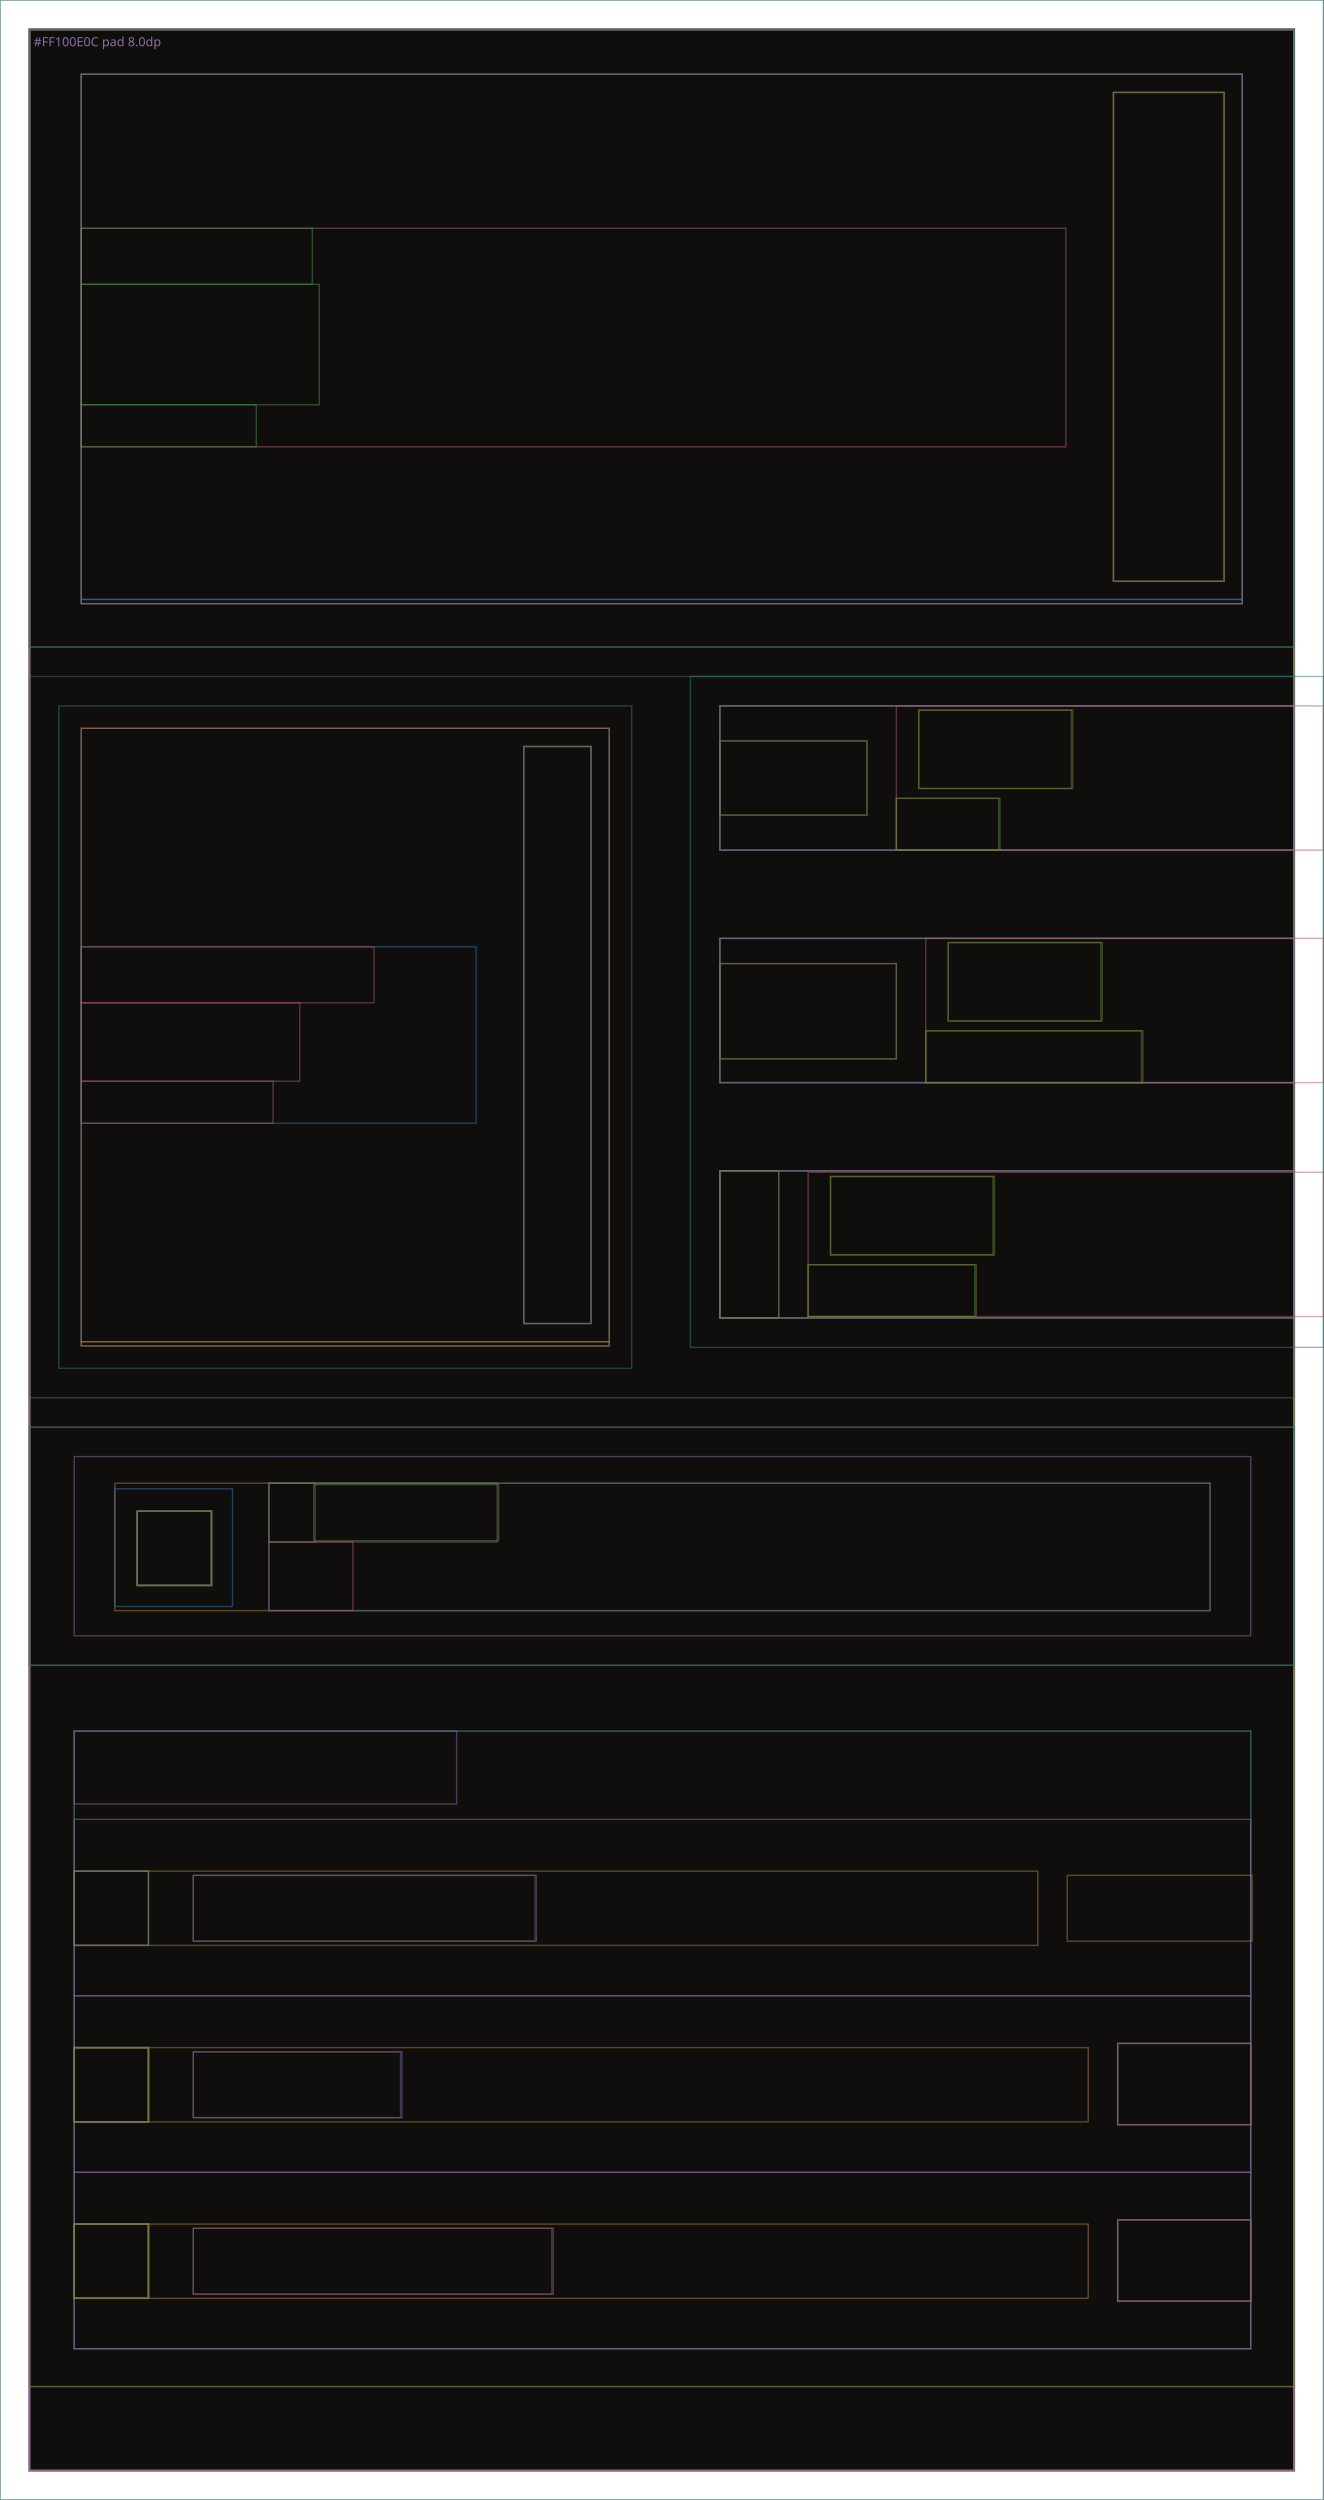
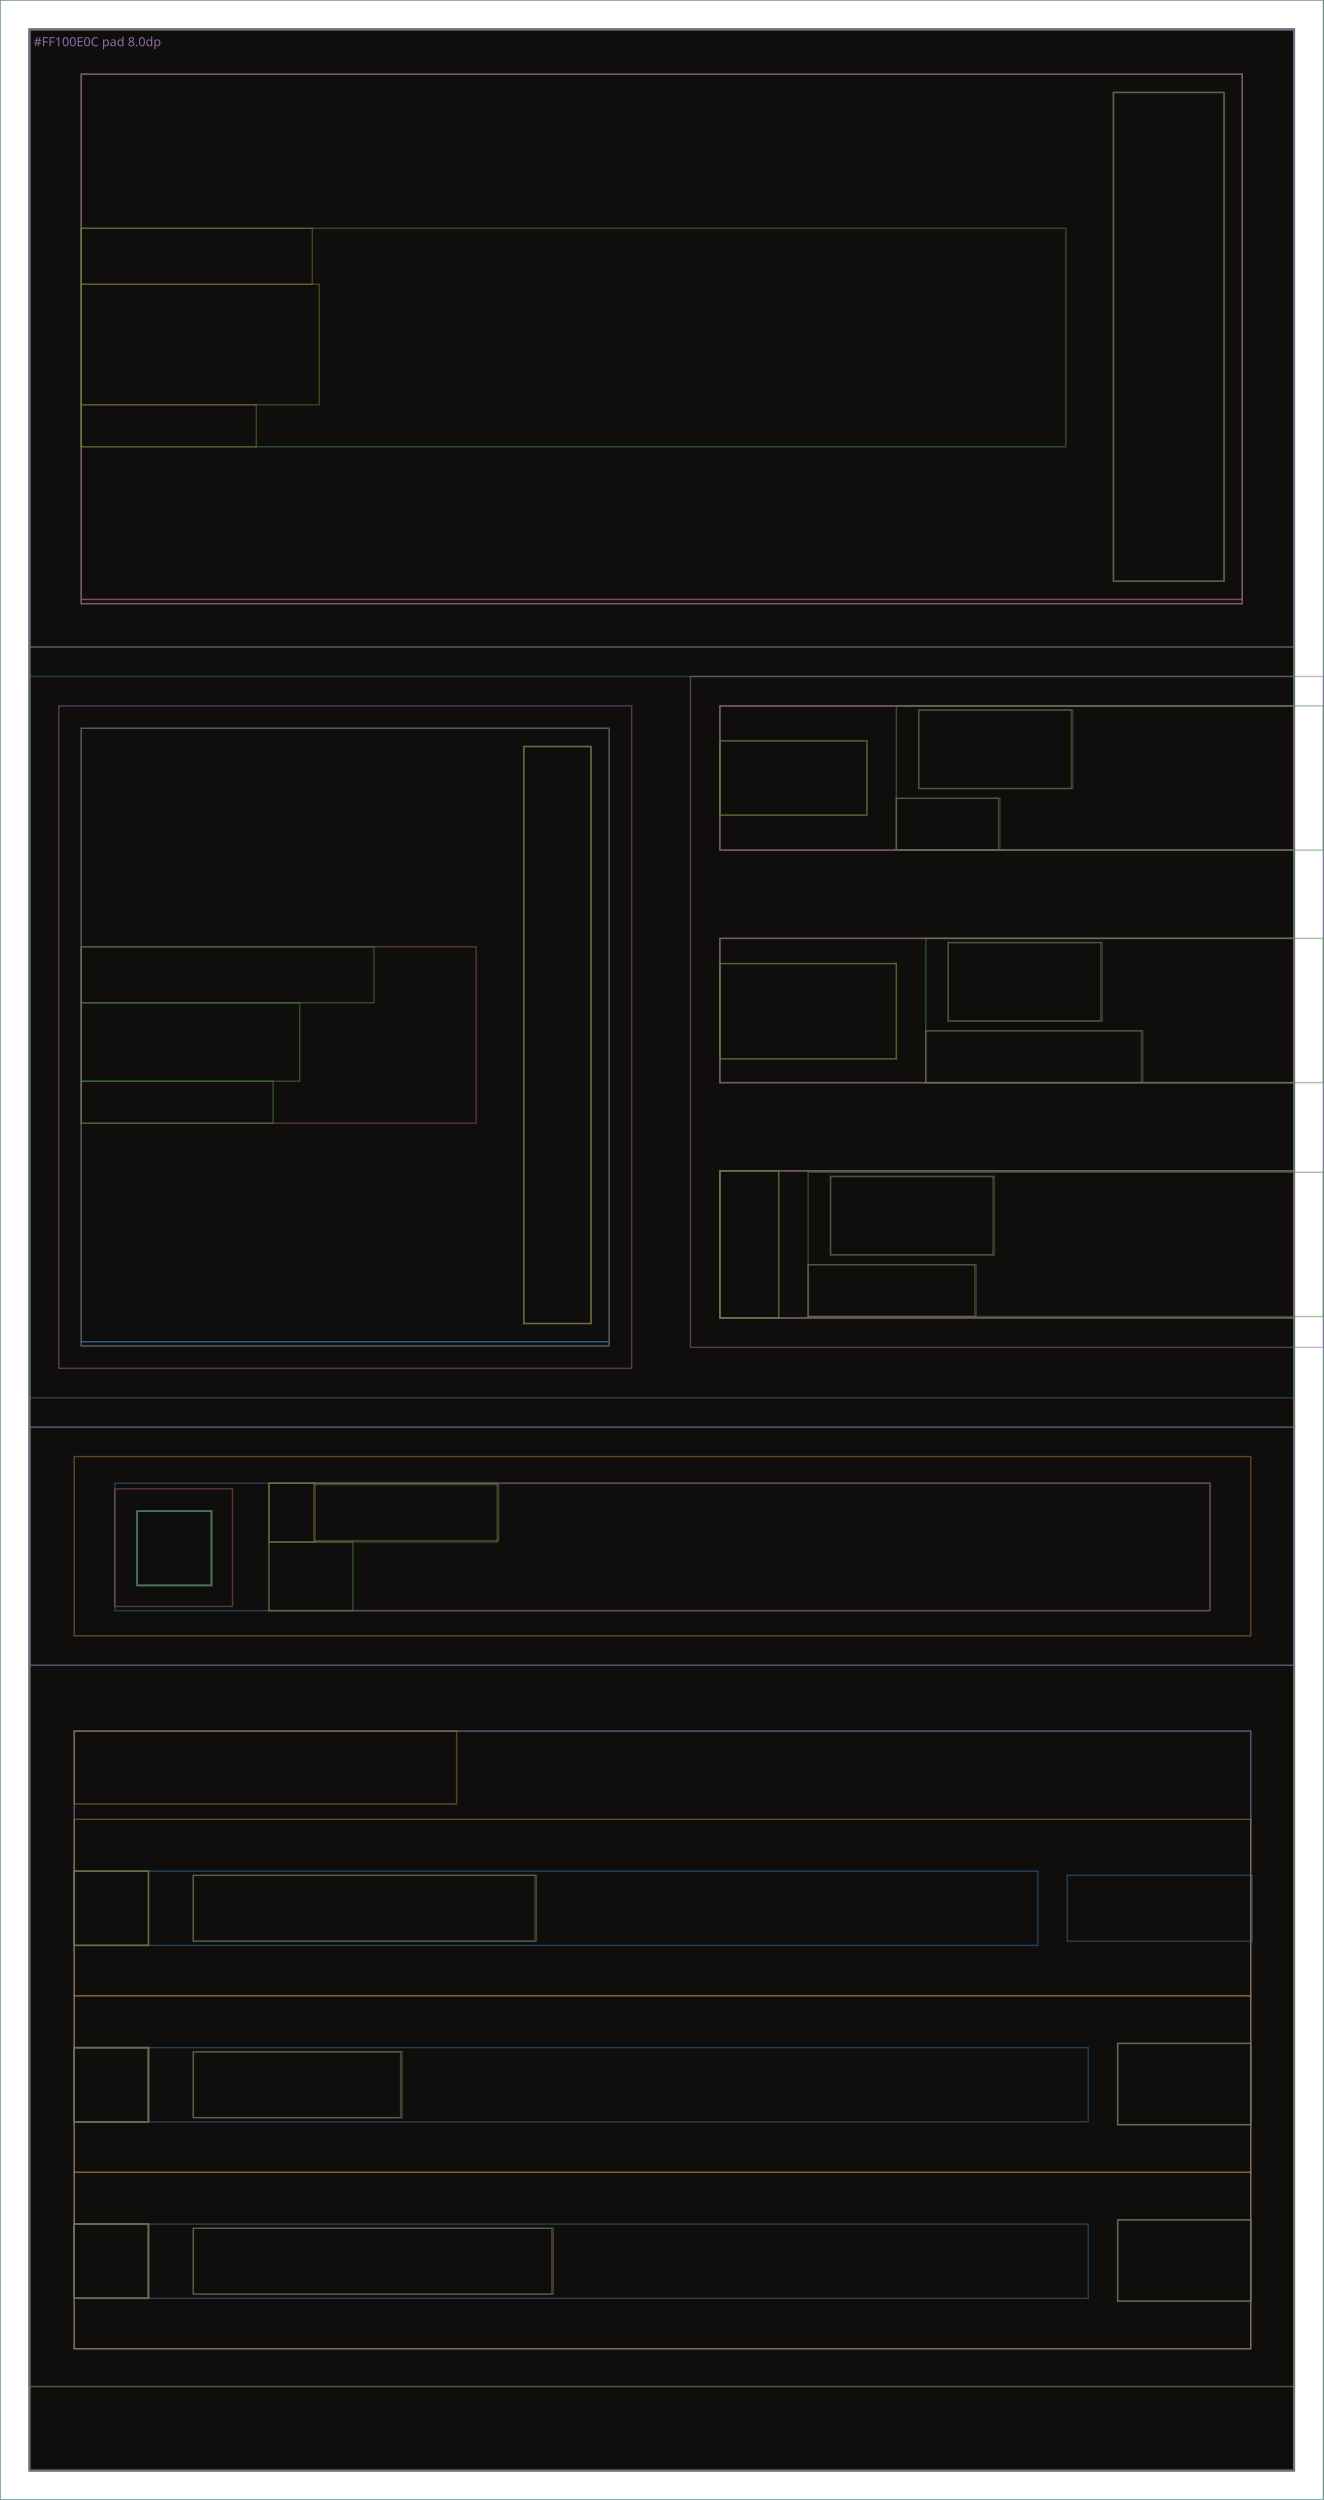
<svg xmlns="http://www.w3.org/2000/svg" viewBox="0 0 945 1785" width="945" height="1785" role="img" aria-label="Uber/Aeon-Dark layout wireframe">
  <rect width="945" height="1785" fill="#ffffff" />
  <g>
    <rect x="0" y="0" width="945" height="1785" fill="none" fill-opacity="0" stroke="#5B6470" stroke-width="1" stroke-opacity="0.5" />
  </g>
  <g>
    <rect x="0" y="0" width="945" height="1785" fill="none" fill-opacity="0" stroke="#2E7D6B" stroke-width="1" stroke-opacity="0.5" />
  </g>
  <g>
    <rect x="21" y="21" width="903" height="1743" fill="#100E0C" fill-opacity="1" stroke="#8E6BA8" stroke-width="1.5" stroke-opacity="1" />
    <text x="24" y="33" font-family="system-ui, sans-serif" font-size="9" fill="#8E6BA8">#FF100E0C  pad 8.0dp</text>
  </g>
  <g>
    <rect x="21" y="21" width="903" height="1743" fill="none" fill-opacity="0" stroke="#B0813B" stroke-width="1" stroke-opacity="0.5" />
  </g>
  <g>
    <rect x="21" y="21" width="903" height="1743" fill="none" fill-opacity="0" stroke="#3B72A8" stroke-width="1" stroke-opacity="0.5" />
  </g>
  <g>
    <rect x="21" y="21" width="903" height="1743" fill="none" fill-opacity="0" stroke="#A85B6B" stroke-width="1" stroke-opacity="0.5" />
  </g>
  <g>
-     <rect x="21" y="21" width="903" height="1683" fill="none" fill-opacity="0" stroke="#4F8A4A" stroke-width="1" stroke-opacity="0.5" />
+     <rect x="21" y="21" width="903" height="1743" fill="none" fill-opacity="0" stroke="#4F8A4A" stroke-width="1" stroke-opacity="0.5" />
  </g>
  <g>
    <rect x="21" y="21" width="903" height="1683" fill="none" fill-opacity="0" stroke="#7A7A33" stroke-width="1" stroke-opacity="0.5" />
  </g>
  <g>
-     <rect x="21" y="21" width="903" height="441" fill="none" fill-opacity="0" stroke="#5B6470" stroke-width="1" stroke-opacity="0.5" />
+     <rect x="21" y="21" width="903" height="1683" fill="none" fill-opacity="0" stroke="#5B6470" stroke-width="1" stroke-opacity="0.5" />
  </g>
  <g>
    <rect x="21" y="21" width="903" height="441" fill="none" fill-opacity="0" stroke="#2E7D6B" stroke-width="1" stroke-opacity="0.5" />
  </g>
  <g>
-     <rect x="58" y="53" width="829" height="378" fill="none" fill-opacity="0" stroke="#8E6BA8" stroke-width="1" stroke-opacity="0.5" />
+     <rect x="21" y="21" width="903" height="441" fill="none" fill-opacity="0" stroke="#8E6BA8" stroke-width="1" stroke-opacity="0.5" />
  </g>
  <g>
    <rect x="58" y="53" width="829" height="378" fill="none" fill-opacity="0" stroke="#B0813B" stroke-width="1" stroke-opacity="0.5" />
  </g>
  <g>
-     <rect x="58" y="53" width="829" height="375" fill="none" fill-opacity="0" stroke="#3B72A8" stroke-width="1" stroke-opacity="0.5" />
-   </g>
-   <g>
-     <rect x="58" y="163" width="703" height="156" fill="none" fill-opacity="0" stroke="#A85B6B" stroke-width="1" stroke-opacity="0.5" />
-   </g>
-   <g>
-     <rect x="58" y="163" width="165" height="40" fill="none" fill-opacity="0" stroke="#4F8A4A" stroke-width="1" stroke-opacity="0.5" />
-   </g>
-   <g>
-     <rect x="58" y="203" width="170" height="86" fill="none" fill-opacity="0" stroke="#4F8A4A" stroke-width="1" stroke-opacity="0.5" />
-   </g>
-   <g>
-     <rect x="58" y="289" width="125" height="30" fill="none" fill-opacity="0" stroke="#4F8A4A" stroke-width="1" stroke-opacity="0.5" />
-   </g>
-   <g>
-     <rect x="795" y="66" width="79" height="349" fill="none" fill-opacity="0" stroke="#A85B6B" stroke-width="1" stroke-opacity="0.5" />
+     <rect x="58" y="53" width="829" height="378" fill="none" fill-opacity="0" stroke="#3B72A8" stroke-width="1" stroke-opacity="0.5" />
+   </g>
+   <g>
+     <rect x="58" y="53" width="829" height="375" fill="none" fill-opacity="0" stroke="#A85B6B" stroke-width="1" stroke-opacity="0.5" />
+   </g>
+   <g>
+     <rect x="58" y="163" width="703" height="156" fill="none" fill-opacity="0" stroke="#4F8A4A" stroke-width="1" stroke-opacity="0.5" />
+   </g>
+   <g>
+     <rect x="58" y="163" width="165" height="40" fill="none" fill-opacity="0" stroke="#7A7A33" stroke-width="1" stroke-opacity="0.5" />
+   </g>
+   <g>
+     <rect x="58" y="203" width="170" height="86" fill="none" fill-opacity="0" stroke="#7A7A33" stroke-width="1" stroke-opacity="0.5" />
+   </g>
+   <g>
+     <rect x="58" y="289" width="125" height="30" fill="none" fill-opacity="0" stroke="#7A7A33" stroke-width="1" stroke-opacity="0.5" />
  </g>
  <g>
    <rect x="795" y="66" width="79" height="349" fill="none" fill-opacity="0" stroke="#4F8A4A" stroke-width="1" stroke-opacity="0.5" />
  </g>
  <g>
    <rect x="795" y="66" width="79" height="349" fill="none" fill-opacity="0" stroke="#7A7A33" stroke-width="1" stroke-opacity="0.5" />
  </g>
  <g>
-     <rect x="58" y="428" width="829" height="3" fill="none" fill-opacity="0" stroke="#3B72A8" stroke-width="1" stroke-opacity="0.5" />
-   </g>
-   <g>
-     <rect x="21" y="483" width="903" height="515" fill="none" fill-opacity="0" stroke="#5B6470" stroke-width="1" stroke-opacity="0.5" />
-   </g>
-   <g>
-     <rect x="42" y="504" width="409" height="473" fill="none" fill-opacity="0" stroke="#2E7D6B" stroke-width="1" stroke-opacity="0.5" />
-   </g>
-   <g>
-     <rect x="58" y="520" width="377" height="441" fill="none" fill-opacity="0" stroke="#8E6BA8" stroke-width="1" stroke-opacity="0.5" />
-   </g>
-   <g>
-     <rect x="58" y="520" width="377" height="438" fill="none" fill-opacity="0" stroke="#B0813B" stroke-width="1" stroke-opacity="0.5" />
-   </g>
-   <g>
-     <rect x="58" y="676" width="282" height="126" fill="none" fill-opacity="0" stroke="#3B72A8" stroke-width="1" stroke-opacity="0.5" />
-   </g>
-   <g>
-     <rect x="58" y="676" width="209" height="40" fill="none" fill-opacity="0" stroke="#A85B6B" stroke-width="1" stroke-opacity="0.5" />
-   </g>
-   <g>
-     <rect x="58" y="716" width="156" height="56" fill="none" fill-opacity="0" stroke="#A85B6B" stroke-width="1" stroke-opacity="0.5" />
-   </g>
-   <g>
-     <rect x="58" y="772" width="137" height="30" fill="none" fill-opacity="0" stroke="#A85B6B" stroke-width="1" stroke-opacity="0.5" />
-   </g>
-   <g>
-     <rect x="374" y="533" width="48" height="412" fill="none" fill-opacity="0" stroke="#3B72A8" stroke-width="1" stroke-opacity="0.5" />
+     <rect x="795" y="66" width="79" height="349" fill="none" fill-opacity="0" stroke="#5B6470" stroke-width="1" stroke-opacity="0.5" />
+   </g>
+   <g>
+     <rect x="58" y="428" width="829" height="3" fill="none" fill-opacity="0" stroke="#A85B6B" stroke-width="1" stroke-opacity="0.5" />
+   </g>
+   <g>
+     <rect x="21" y="483" width="903" height="515" fill="none" fill-opacity="0" stroke="#2E7D6B" stroke-width="1" stroke-opacity="0.5" />
+   </g>
+   <g>
+     <rect x="42" y="504" width="409" height="473" fill="none" fill-opacity="0" stroke="#8E6BA8" stroke-width="1" stroke-opacity="0.5" />
+   </g>
+   <g>
+     <rect x="58" y="520" width="377" height="441" fill="none" fill-opacity="0" stroke="#B0813B" stroke-width="1" stroke-opacity="0.5" />
+   </g>
+   <g>
+     <rect x="58" y="520" width="377" height="438" fill="none" fill-opacity="0" stroke="#3B72A8" stroke-width="1" stroke-opacity="0.5" />
+   </g>
+   <g>
+     <rect x="58" y="676" width="282" height="126" fill="none" fill-opacity="0" stroke="#A85B6B" stroke-width="1" stroke-opacity="0.5" />
+   </g>
+   <g>
+     <rect x="58" y="676" width="209" height="40" fill="none" fill-opacity="0" stroke="#4F8A4A" stroke-width="1" stroke-opacity="0.5" />
+   </g>
+   <g>
+     <rect x="58" y="716" width="156" height="56" fill="none" fill-opacity="0" stroke="#4F8A4A" stroke-width="1" stroke-opacity="0.5" />
+   </g>
+   <g>
+     <rect x="58" y="772" width="137" height="30" fill="none" fill-opacity="0" stroke="#4F8A4A" stroke-width="1" stroke-opacity="0.5" />
  </g>
  <g>
    <rect x="374" y="533" width="48" height="412" fill="none" fill-opacity="0" stroke="#A85B6B" stroke-width="1" stroke-opacity="0.5" />
  </g>
  <g>
    <rect x="374" y="533" width="48" height="412" fill="none" fill-opacity="0" stroke="#4F8A4A" stroke-width="1" stroke-opacity="0.5" />
  </g>
  <g>
-     <rect x="58" y="958" width="377" height="3" fill="none" fill-opacity="0" stroke="#B0813B" stroke-width="1" stroke-opacity="0.5" />
-   </g>
-   <g>
-     <rect x="493" y="483" width="452" height="479" fill="none" fill-opacity="0" stroke="#2E7D6B" stroke-width="1" stroke-opacity="0.5" />
-   </g>
-   <g>
-     <rect x="514" y="504" width="410" height="103" fill="none" fill-opacity="0" stroke="#8E6BA8" stroke-width="1" stroke-opacity="0.5" />
+     <rect x="374" y="533" width="48" height="412" fill="none" fill-opacity="0" stroke="#7A7A33" stroke-width="1" stroke-opacity="0.5" />
+   </g>
+   <g>
+     <rect x="58" y="958" width="377" height="3" fill="none" fill-opacity="0" stroke="#3B72A8" stroke-width="1" stroke-opacity="0.5" />
+   </g>
+   <g>
+     <rect x="493" y="483" width="452" height="479" fill="none" fill-opacity="0" stroke="#8E6BA8" stroke-width="1" stroke-opacity="0.5" />
  </g>
  <g>
    <rect x="514" y="504" width="410" height="103" fill="none" fill-opacity="0" stroke="#B0813B" stroke-width="1" stroke-opacity="0.5" />
  </g>
  <g>
    <rect x="514" y="504" width="410" height="103" fill="none" fill-opacity="0" stroke="#3B72A8" stroke-width="1" stroke-opacity="0.5" />
  </g>
  <g>
-     <rect x="514" y="529" width="105" height="53" fill="none" fill-opacity="0" stroke="#A85B6B" stroke-width="1" stroke-opacity="0.5" />
+     <rect x="514" y="504" width="410" height="103" fill="none" fill-opacity="0" stroke="#A85B6B" stroke-width="1" stroke-opacity="0.5" />
  </g>
  <g>
    <rect x="514" y="529" width="105" height="53" fill="none" fill-opacity="0" stroke="#4F8A4A" stroke-width="1" stroke-opacity="0.5" />
  </g>
  <g>
-     <rect x="640" y="504" width="305" height="103" fill="none" fill-opacity="0" stroke="#A85B6B" stroke-width="1" stroke-opacity="0.5" />
-   </g>
-   <g>
-     <rect x="656" y="507" width="109" height="56" fill="none" fill-opacity="0" stroke="#4F8A4A" stroke-width="1" stroke-opacity="0.5" />
-   </g>
-   <g>
-     <rect x="656" y="507" width="110" height="56" fill="none" fill-opacity="0" stroke="#7A7A33" stroke-width="1" stroke-opacity="0.5" />
-   </g>
-   <g>
-     <rect x="640" y="570" width="73" height="37" fill="none" fill-opacity="0" stroke="#4F8A4A" stroke-width="1" stroke-opacity="0.5" />
-   </g>
-   <g>
-     <rect x="640" y="570" width="74" height="37" fill="none" fill-opacity="0" stroke="#7A7A33" stroke-width="1" stroke-opacity="0.5" />
-   </g>
-   <g>
-     <rect x="514" y="670" width="410" height="103" fill="none" fill-opacity="0" stroke="#8E6BA8" stroke-width="1" stroke-opacity="0.5" />
+     <rect x="514" y="529" width="105" height="53" fill="none" fill-opacity="0" stroke="#7A7A33" stroke-width="1" stroke-opacity="0.5" />
+   </g>
+   <g>
+     <rect x="640" y="504" width="305" height="103" fill="none" fill-opacity="0" stroke="#4F8A4A" stroke-width="1" stroke-opacity="0.5" />
+   </g>
+   <g>
+     <rect x="656" y="507" width="109" height="56" fill="none" fill-opacity="0" stroke="#7A7A33" stroke-width="1" stroke-opacity="0.5" />
+   </g>
+   <g>
+     <rect x="656" y="507" width="110" height="56" fill="none" fill-opacity="0" stroke="#5B6470" stroke-width="1" stroke-opacity="0.5" />
+   </g>
+   <g>
+     <rect x="640" y="570" width="73" height="37" fill="none" fill-opacity="0" stroke="#7A7A33" stroke-width="1" stroke-opacity="0.5" />
+   </g>
+   <g>
+     <rect x="640" y="570" width="74" height="37" fill="none" fill-opacity="0" stroke="#5B6470" stroke-width="1" stroke-opacity="0.5" />
  </g>
  <g>
    <rect x="514" y="670" width="410" height="103" fill="none" fill-opacity="0" stroke="#B0813B" stroke-width="1" stroke-opacity="0.5" />
  </g>
  <g>
    <rect x="514" y="670" width="410" height="103" fill="none" fill-opacity="0" stroke="#3B72A8" stroke-width="1" stroke-opacity="0.5" />
  </g>
  <g>
-     <rect x="514" y="688" width="126" height="68" fill="none" fill-opacity="0" stroke="#A85B6B" stroke-width="1" stroke-opacity="0.5" />
+     <rect x="514" y="670" width="410" height="103" fill="none" fill-opacity="0" stroke="#A85B6B" stroke-width="1" stroke-opacity="0.5" />
  </g>
  <g>
    <rect x="514" y="688" width="126" height="68" fill="none" fill-opacity="0" stroke="#4F8A4A" stroke-width="1" stroke-opacity="0.5" />
  </g>
  <g>
-     <rect x="661" y="670" width="284" height="103" fill="none" fill-opacity="0" stroke="#A85B6B" stroke-width="1" stroke-opacity="0.5" />
-   </g>
-   <g>
-     <rect x="677" y="673" width="109" height="56" fill="none" fill-opacity="0" stroke="#4F8A4A" stroke-width="1" stroke-opacity="0.5" />
-   </g>
-   <g>
-     <rect x="677" y="673" width="110" height="56" fill="none" fill-opacity="0" stroke="#7A7A33" stroke-width="1" stroke-opacity="0.5" />
-   </g>
-   <g>
-     <rect x="661" y="736" width="154" height="37" fill="none" fill-opacity="0" stroke="#4F8A4A" stroke-width="1" stroke-opacity="0.5" />
-   </g>
-   <g>
-     <rect x="661" y="736" width="155" height="37" fill="none" fill-opacity="0" stroke="#7A7A33" stroke-width="1" stroke-opacity="0.5" />
-   </g>
-   <g>
-     <rect x="514" y="836" width="410" height="105" fill="none" fill-opacity="0" stroke="#8E6BA8" stroke-width="1" stroke-opacity="0.5" />
+     <rect x="514" y="688" width="126" height="68" fill="none" fill-opacity="0" stroke="#7A7A33" stroke-width="1" stroke-opacity="0.5" />
+   </g>
+   <g>
+     <rect x="661" y="670" width="284" height="103" fill="none" fill-opacity="0" stroke="#4F8A4A" stroke-width="1" stroke-opacity="0.5" />
+   </g>
+   <g>
+     <rect x="677" y="673" width="109" height="56" fill="none" fill-opacity="0" stroke="#7A7A33" stroke-width="1" stroke-opacity="0.5" />
+   </g>
+   <g>
+     <rect x="677" y="673" width="110" height="56" fill="none" fill-opacity="0" stroke="#5B6470" stroke-width="1" stroke-opacity="0.5" />
+   </g>
+   <g>
+     <rect x="661" y="736" width="154" height="37" fill="none" fill-opacity="0" stroke="#7A7A33" stroke-width="1" stroke-opacity="0.5" />
+   </g>
+   <g>
+     <rect x="661" y="736" width="155" height="37" fill="none" fill-opacity="0" stroke="#5B6470" stroke-width="1" stroke-opacity="0.5" />
  </g>
  <g>
    <rect x="514" y="836" width="410" height="105" fill="none" fill-opacity="0" stroke="#B0813B" stroke-width="1" stroke-opacity="0.5" />
  </g>
  <g>
    <rect x="514" y="836" width="410" height="105" fill="none" fill-opacity="0" stroke="#3B72A8" stroke-width="1" stroke-opacity="0.5" />
  </g>
  <g>
-     <rect x="514" y="836" width="42" height="105" fill="none" fill-opacity="0" stroke="#A85B6B" stroke-width="1" stroke-opacity="0.5" />
+     <rect x="514" y="836" width="410" height="105" fill="none" fill-opacity="0" stroke="#A85B6B" stroke-width="1" stroke-opacity="0.5" />
  </g>
  <g>
    <rect x="514" y="836" width="42" height="105" fill="none" fill-opacity="0" stroke="#4F8A4A" stroke-width="1" stroke-opacity="0.5" />
  </g>
  <g>
-     <rect x="577" y="837" width="368" height="103" fill="none" fill-opacity="0" stroke="#A85B6B" stroke-width="1" stroke-opacity="0.5" />
-   </g>
-   <g>
-     <rect x="593" y="840" width="116" height="56" fill="none" fill-opacity="0" stroke="#4F8A4A" stroke-width="1" stroke-opacity="0.5" />
-   </g>
-   <g>
-     <rect x="593" y="840" width="117" height="56" fill="none" fill-opacity="0" stroke="#7A7A33" stroke-width="1" stroke-opacity="0.5" />
-   </g>
-   <g>
-     <rect x="577" y="903" width="119" height="37" fill="none" fill-opacity="0" stroke="#4F8A4A" stroke-width="1" stroke-opacity="0.5" />
-   </g>
-   <g>
-     <rect x="577" y="903" width="120" height="37" fill="none" fill-opacity="0" stroke="#7A7A33" stroke-width="1" stroke-opacity="0.5" />
-   </g>
-   <g>
-     <rect x="21" y="1019" width="903" height="170" fill="none" fill-opacity="0" stroke="#5B6470" stroke-width="1" stroke-opacity="0.5" />
+     <rect x="514" y="836" width="42" height="105" fill="none" fill-opacity="0" stroke="#7A7A33" stroke-width="1" stroke-opacity="0.5" />
+   </g>
+   <g>
+     <rect x="577" y="837" width="368" height="103" fill="none" fill-opacity="0" stroke="#4F8A4A" stroke-width="1" stroke-opacity="0.5" />
+   </g>
+   <g>
+     <rect x="593" y="840" width="116" height="56" fill="none" fill-opacity="0" stroke="#7A7A33" stroke-width="1" stroke-opacity="0.5" />
+   </g>
+   <g>
+     <rect x="593" y="840" width="117" height="56" fill="none" fill-opacity="0" stroke="#5B6470" stroke-width="1" stroke-opacity="0.5" />
+   </g>
+   <g>
+     <rect x="577" y="903" width="119" height="37" fill="none" fill-opacity="0" stroke="#7A7A33" stroke-width="1" stroke-opacity="0.5" />
+   </g>
+   <g>
+     <rect x="577" y="903" width="120" height="37" fill="none" fill-opacity="0" stroke="#5B6470" stroke-width="1" stroke-opacity="0.5" />
  </g>
  <g>
    <rect x="21" y="1019" width="903" height="170" fill="none" fill-opacity="0" stroke="#2E7D6B" stroke-width="1" stroke-opacity="0.5" />
  </g>
  <g>
-     <rect x="53" y="1040" width="840" height="128" fill="none" fill-opacity="0" stroke="#8E6BA8" stroke-width="1" stroke-opacity="0.5" />
-   </g>
-   <g>
-     <rect x="82" y="1059" width="782" height="91" fill="none" fill-opacity="0" stroke="#B0813B" stroke-width="1" stroke-opacity="0.5" />
-   </g>
-   <g>
-     <rect x="82" y="1063" width="84" height="84" fill="none" fill-opacity="0" stroke="#3B72A8" stroke-width="1" stroke-opacity="0.5" />
-   </g>
-   <g>
-     <rect x="98" y="1079" width="53" height="53" fill="none" fill-opacity="0" stroke="#A85B6B" stroke-width="1" stroke-opacity="0.5" />
+     <rect x="21" y="1019" width="903" height="170" fill="none" fill-opacity="0" stroke="#8E6BA8" stroke-width="1" stroke-opacity="0.5" />
+   </g>
+   <g>
+     <rect x="53" y="1040" width="840" height="128" fill="none" fill-opacity="0" stroke="#B0813B" stroke-width="1" stroke-opacity="0.5" />
+   </g>
+   <g>
+     <rect x="82" y="1059" width="782" height="91" fill="none" fill-opacity="0" stroke="#3B72A8" stroke-width="1" stroke-opacity="0.5" />
+   </g>
+   <g>
+     <rect x="82" y="1063" width="84" height="84" fill="none" fill-opacity="0" stroke="#A85B6B" stroke-width="1" stroke-opacity="0.5" />
  </g>
  <g>
    <rect x="98" y="1079" width="53" height="53" fill="none" fill-opacity="0" stroke="#4F8A4A" stroke-width="1" stroke-opacity="0.5" />
  </g>
  <g>
    <rect x="98" y="1079" width="53" height="53" fill="none" fill-opacity="0" stroke="#7A7A33" stroke-width="1" stroke-opacity="0.5" />
  </g>
  <g>
    <rect x="98" y="1079" width="53" height="53" fill="none" fill-opacity="0" stroke="#5B6470" stroke-width="1" stroke-opacity="0.5" />
  </g>
  <g>
-     <rect x="98" y="1079" width="53" height="53" fill="none" fill-opacity="0" stroke="#4F8A4A" stroke-width="1" stroke-opacity="0.5" />
+     <rect x="98" y="1079" width="53" height="53" fill="none" fill-opacity="0" stroke="#2E7D6B" stroke-width="1" stroke-opacity="0.5" />
  </g>
  <g>
    <rect x="98" y="1079" width="53" height="53" fill="none" fill-opacity="0" stroke="#7A7A33" stroke-width="1" stroke-opacity="0.5" />
  </g>
  <g>
    <rect x="98" y="1079" width="53" height="53" fill="none" fill-opacity="0" stroke="#5B6470" stroke-width="1" stroke-opacity="0.5" />
  </g>
  <g>
-     <rect x="192" y="1059" width="672" height="91" fill="none" fill-opacity="0" stroke="#3B72A8" stroke-width="1" stroke-opacity="0.5" />
-   </g>
-   <g>
-     <rect x="192" y="1059" width="163" height="42" fill="none" fill-opacity="0" stroke="#A85B6B" stroke-width="1" stroke-opacity="0.5" />
-   </g>
-   <g>
-     <rect x="192" y="1059" width="33" height="42" fill="none" fill-opacity="0" stroke="#4F8A4A" stroke-width="1" stroke-opacity="0.5" />
-   </g>
-   <g>
-     <rect x="224" y="1060" width="132" height="40" fill="none" fill-opacity="0" stroke="#4F8A4A" stroke-width="1" stroke-opacity="0.5" />
-   </g>
-   <g>
-     <rect x="192" y="1101" width="60" height="49" fill="none" fill-opacity="0" stroke="#A85B6B" stroke-width="1" stroke-opacity="0.5" />
-   </g>
-   <g>
-     <rect x="53" y="1236" width="840" height="441" fill="none" fill-opacity="0" stroke="#5B6470" stroke-width="1" stroke-opacity="0.5" />
+     <rect x="98" y="1079" width="53" height="53" fill="none" fill-opacity="0" stroke="#2E7D6B" stroke-width="1" stroke-opacity="0.5" />
+   </g>
+   <g>
+     <rect x="192" y="1059" width="672" height="91" fill="none" fill-opacity="0" stroke="#A85B6B" stroke-width="1" stroke-opacity="0.5" />
+   </g>
+   <g>
+     <rect x="192" y="1059" width="163" height="42" fill="none" fill-opacity="0" stroke="#4F8A4A" stroke-width="1" stroke-opacity="0.5" />
+   </g>
+   <g>
+     <rect x="192" y="1059" width="33" height="42" fill="none" fill-opacity="0" stroke="#7A7A33" stroke-width="1" stroke-opacity="0.5" />
+   </g>
+   <g>
+     <rect x="224" y="1060" width="132" height="40" fill="none" fill-opacity="0" stroke="#7A7A33" stroke-width="1" stroke-opacity="0.5" />
+   </g>
+   <g>
+     <rect x="192" y="1101" width="60" height="49" fill="none" fill-opacity="0" stroke="#4F8A4A" stroke-width="1" stroke-opacity="0.5" />
  </g>
  <g>
    <rect x="53" y="1236" width="840" height="441" fill="none" fill-opacity="0" stroke="#2E7D6B" stroke-width="1" stroke-opacity="0.5" />
  </g>
  <g>
-     <rect x="53" y="1236" width="273" height="52" fill="none" fill-opacity="0" stroke="#8E6BA8" stroke-width="1" stroke-opacity="0.5" />
-   </g>
-   <g>
-     <rect x="53" y="1299" width="840" height="126" fill="none" fill-opacity="0" stroke="#8E6BA8" stroke-width="1" stroke-opacity="0.5" />
-   </g>
-   <g>
-     <rect x="53" y="1336" width="688" height="53" fill="none" fill-opacity="0" stroke="#B0813B" stroke-width="1" stroke-opacity="0.5" />
-   </g>
-   <g>
-     <rect x="53" y="1336" width="53" height="53" fill="none" fill-opacity="0" stroke="#3B72A8" stroke-width="1" stroke-opacity="0.5" />
+     <rect x="53" y="1236" width="840" height="441" fill="none" fill-opacity="0" stroke="#8E6BA8" stroke-width="1" stroke-opacity="0.5" />
+   </g>
+   <g>
+     <rect x="53" y="1236" width="273" height="52" fill="none" fill-opacity="0" stroke="#B0813B" stroke-width="1" stroke-opacity="0.5" />
+   </g>
+   <g>
+     <rect x="53" y="1299" width="840" height="126" fill="none" fill-opacity="0" stroke="#B0813B" stroke-width="1" stroke-opacity="0.5" />
+   </g>
+   <g>
+     <rect x="53" y="1336" width="688" height="53" fill="none" fill-opacity="0" stroke="#3B72A8" stroke-width="1" stroke-opacity="0.5" />
  </g>
  <g>
    <rect x="53" y="1336" width="53" height="53" fill="none" fill-opacity="0" stroke="#A85B6B" stroke-width="1" stroke-opacity="0.5" />
  </g>
  <g>
    <rect x="53" y="1336" width="53" height="53" fill="none" fill-opacity="0" stroke="#4F8A4A" stroke-width="1" stroke-opacity="0.5" />
  </g>
  <g>
-     <rect x="138" y="1339" width="244" height="47" fill="none" fill-opacity="0" stroke="#3B72A8" stroke-width="1" stroke-opacity="0.5" />
-   </g>
-   <g>
-     <rect x="138" y="1339" width="245" height="47" fill="none" fill-opacity="0" stroke="#A85B6B" stroke-width="1" stroke-opacity="0.5" />
-   </g>
-   <g>
-     <rect x="762" y="1339" width="132" height="47" fill="none" fill-opacity="0" stroke="#B0813B" stroke-width="1" stroke-opacity="0.5" />
-   </g>
-   <g>
-     <rect x="53" y="1425" width="840" height="126" fill="none" fill-opacity="0" stroke="#8E6BA8" stroke-width="1" stroke-opacity="0.5" />
-   </g>
-   <g>
-     <rect x="53" y="1462" width="724" height="53" fill="none" fill-opacity="0" stroke="#B0813B" stroke-width="1" stroke-opacity="0.5" />
-   </g>
-   <g>
-     <rect x="53" y="1462" width="53" height="53" fill="none" fill-opacity="0" stroke="#3B72A8" stroke-width="1" stroke-opacity="0.5" />
+     <rect x="53" y="1336" width="53" height="53" fill="none" fill-opacity="0" stroke="#7A7A33" stroke-width="1" stroke-opacity="0.5" />
+   </g>
+   <g>
+     <rect x="138" y="1339" width="244" height="47" fill="none" fill-opacity="0" stroke="#A85B6B" stroke-width="1" stroke-opacity="0.5" />
+   </g>
+   <g>
+     <rect x="138" y="1339" width="245" height="47" fill="none" fill-opacity="0" stroke="#4F8A4A" stroke-width="1" stroke-opacity="0.5" />
+   </g>
+   <g>
+     <rect x="762" y="1339" width="132" height="47" fill="none" fill-opacity="0" stroke="#3B72A8" stroke-width="1" stroke-opacity="0.5" />
+   </g>
+   <g>
+     <rect x="53" y="1425" width="840" height="126" fill="none" fill-opacity="0" stroke="#B0813B" stroke-width="1" stroke-opacity="0.5" />
+   </g>
+   <g>
+     <rect x="53" y="1462" width="724" height="53" fill="none" fill-opacity="0" stroke="#3B72A8" stroke-width="1" stroke-opacity="0.5" />
  </g>
  <g>
    <rect x="53" y="1462" width="53" height="53" fill="none" fill-opacity="0" stroke="#A85B6B" stroke-width="1" stroke-opacity="0.5" />
  </g>
  <g>
    <rect x="53" y="1462" width="53" height="53" fill="none" fill-opacity="0" stroke="#4F8A4A" stroke-width="1" stroke-opacity="0.5" />
  </g>
  <g>
    <rect x="53" y="1462" width="53" height="53" fill="none" fill-opacity="0" stroke="#7A7A33" stroke-width="1" stroke-opacity="0.5" />
  </g>
  <g>
-     <rect x="53" y="1462" width="53" height="53" fill="none" fill-opacity="0" stroke="#A85B6B" stroke-width="1" stroke-opacity="0.5" />
+     <rect x="53" y="1462" width="53" height="53" fill="none" fill-opacity="0" stroke="#5B6470" stroke-width="1" stroke-opacity="0.5" />
  </g>
  <g>
    <rect x="53" y="1462" width="53" height="53" fill="none" fill-opacity="0" stroke="#4F8A4A" stroke-width="1" stroke-opacity="0.5" />
  </g>
  <g>
    <rect x="53" y="1462" width="53" height="53" fill="none" fill-opacity="0" stroke="#7A7A33" stroke-width="1" stroke-opacity="0.5" />
  </g>
  <g>
-     <rect x="138" y="1465" width="148" height="47" fill="none" fill-opacity="0" stroke="#3B72A8" stroke-width="1" stroke-opacity="0.5" />
-   </g>
-   <g>
-     <rect x="138" y="1465" width="149" height="47" fill="none" fill-opacity="0" stroke="#A85B6B" stroke-width="1" stroke-opacity="0.5" />
-   </g>
-   <g>
-     <rect x="798" y="1459" width="95" height="58" fill="none" fill-opacity="0" stroke="#B0813B" stroke-width="1" stroke-opacity="0.5" />
+     <rect x="53" y="1462" width="53" height="53" fill="none" fill-opacity="0" stroke="#5B6470" stroke-width="1" stroke-opacity="0.5" />
+   </g>
+   <g>
+     <rect x="138" y="1465" width="148" height="47" fill="none" fill-opacity="0" stroke="#A85B6B" stroke-width="1" stroke-opacity="0.5" />
+   </g>
+   <g>
+     <rect x="138" y="1465" width="149" height="47" fill="none" fill-opacity="0" stroke="#4F8A4A" stroke-width="1" stroke-opacity="0.5" />
  </g>
  <g>
    <rect x="798" y="1459" width="95" height="58" fill="none" fill-opacity="0" stroke="#3B72A8" stroke-width="1" stroke-opacity="0.5" />
  </g>
  <g>
    <rect x="798" y="1459" width="95" height="58" fill="none" fill-opacity="0" stroke="#A85B6B" stroke-width="1" stroke-opacity="0.5" />
  </g>
  <g>
-     <rect x="53" y="1551" width="840" height="126" fill="none" fill-opacity="0" stroke="#8E6BA8" stroke-width="1" stroke-opacity="0.5" />
-   </g>
-   <g>
-     <rect x="53" y="1588" width="724" height="53" fill="none" fill-opacity="0" stroke="#B0813B" stroke-width="1" stroke-opacity="0.5" />
-   </g>
-   <g>
-     <rect x="53" y="1588" width="53" height="53" fill="none" fill-opacity="0" stroke="#3B72A8" stroke-width="1" stroke-opacity="0.5" />
+     <rect x="798" y="1459" width="95" height="58" fill="none" fill-opacity="0" stroke="#4F8A4A" stroke-width="1" stroke-opacity="0.5" />
+   </g>
+   <g>
+     <rect x="53" y="1551" width="840" height="126" fill="none" fill-opacity="0" stroke="#B0813B" stroke-width="1" stroke-opacity="0.5" />
+   </g>
+   <g>
+     <rect x="53" y="1588" width="724" height="53" fill="none" fill-opacity="0" stroke="#3B72A8" stroke-width="1" stroke-opacity="0.5" />
  </g>
  <g>
    <rect x="53" y="1588" width="53" height="53" fill="none" fill-opacity="0" stroke="#A85B6B" stroke-width="1" stroke-opacity="0.5" />
  </g>
  <g>
    <rect x="53" y="1588" width="53" height="53" fill="none" fill-opacity="0" stroke="#4F8A4A" stroke-width="1" stroke-opacity="0.5" />
  </g>
  <g>
    <rect x="53" y="1588" width="53" height="53" fill="none" fill-opacity="0" stroke="#7A7A33" stroke-width="1" stroke-opacity="0.5" />
  </g>
  <g>
-     <rect x="53" y="1588" width="53" height="53" fill="none" fill-opacity="0" stroke="#A85B6B" stroke-width="1" stroke-opacity="0.5" />
+     <rect x="53" y="1588" width="53" height="53" fill="none" fill-opacity="0" stroke="#5B6470" stroke-width="1" stroke-opacity="0.5" />
  </g>
  <g>
    <rect x="53" y="1588" width="53" height="53" fill="none" fill-opacity="0" stroke="#4F8A4A" stroke-width="1" stroke-opacity="0.5" />
  </g>
  <g>
    <rect x="53" y="1588" width="53" height="53" fill="none" fill-opacity="0" stroke="#7A7A33" stroke-width="1" stroke-opacity="0.5" />
  </g>
  <g>
-     <rect x="138" y="1591" width="256" height="47" fill="none" fill-opacity="0" stroke="#3B72A8" stroke-width="1" stroke-opacity="0.5" />
-   </g>
-   <g>
-     <rect x="138" y="1591" width="257" height="47" fill="none" fill-opacity="0" stroke="#A85B6B" stroke-width="1" stroke-opacity="0.5" />
-   </g>
-   <g>
-     <rect x="798" y="1585" width="95" height="58" fill="none" fill-opacity="0" stroke="#B0813B" stroke-width="1" stroke-opacity="0.5" />
+     <rect x="53" y="1588" width="53" height="53" fill="none" fill-opacity="0" stroke="#5B6470" stroke-width="1" stroke-opacity="0.5" />
+   </g>
+   <g>
+     <rect x="138" y="1591" width="256" height="47" fill="none" fill-opacity="0" stroke="#A85B6B" stroke-width="1" stroke-opacity="0.5" />
+   </g>
+   <g>
+     <rect x="138" y="1591" width="257" height="47" fill="none" fill-opacity="0" stroke="#4F8A4A" stroke-width="1" stroke-opacity="0.5" />
  </g>
  <g>
    <rect x="798" y="1585" width="95" height="58" fill="none" fill-opacity="0" stroke="#3B72A8" stroke-width="1" stroke-opacity="0.5" />
  </g>
  <g>
    <rect x="798" y="1585" width="95" height="58" fill="none" fill-opacity="0" stroke="#A85B6B" stroke-width="1" stroke-opacity="0.5" />
  </g>
+   <g>
+     <rect x="798" y="1585" width="95" height="58" fill="none" fill-opacity="0" stroke="#4F8A4A" stroke-width="1" stroke-opacity="0.5" />
+   </g>
</svg>
